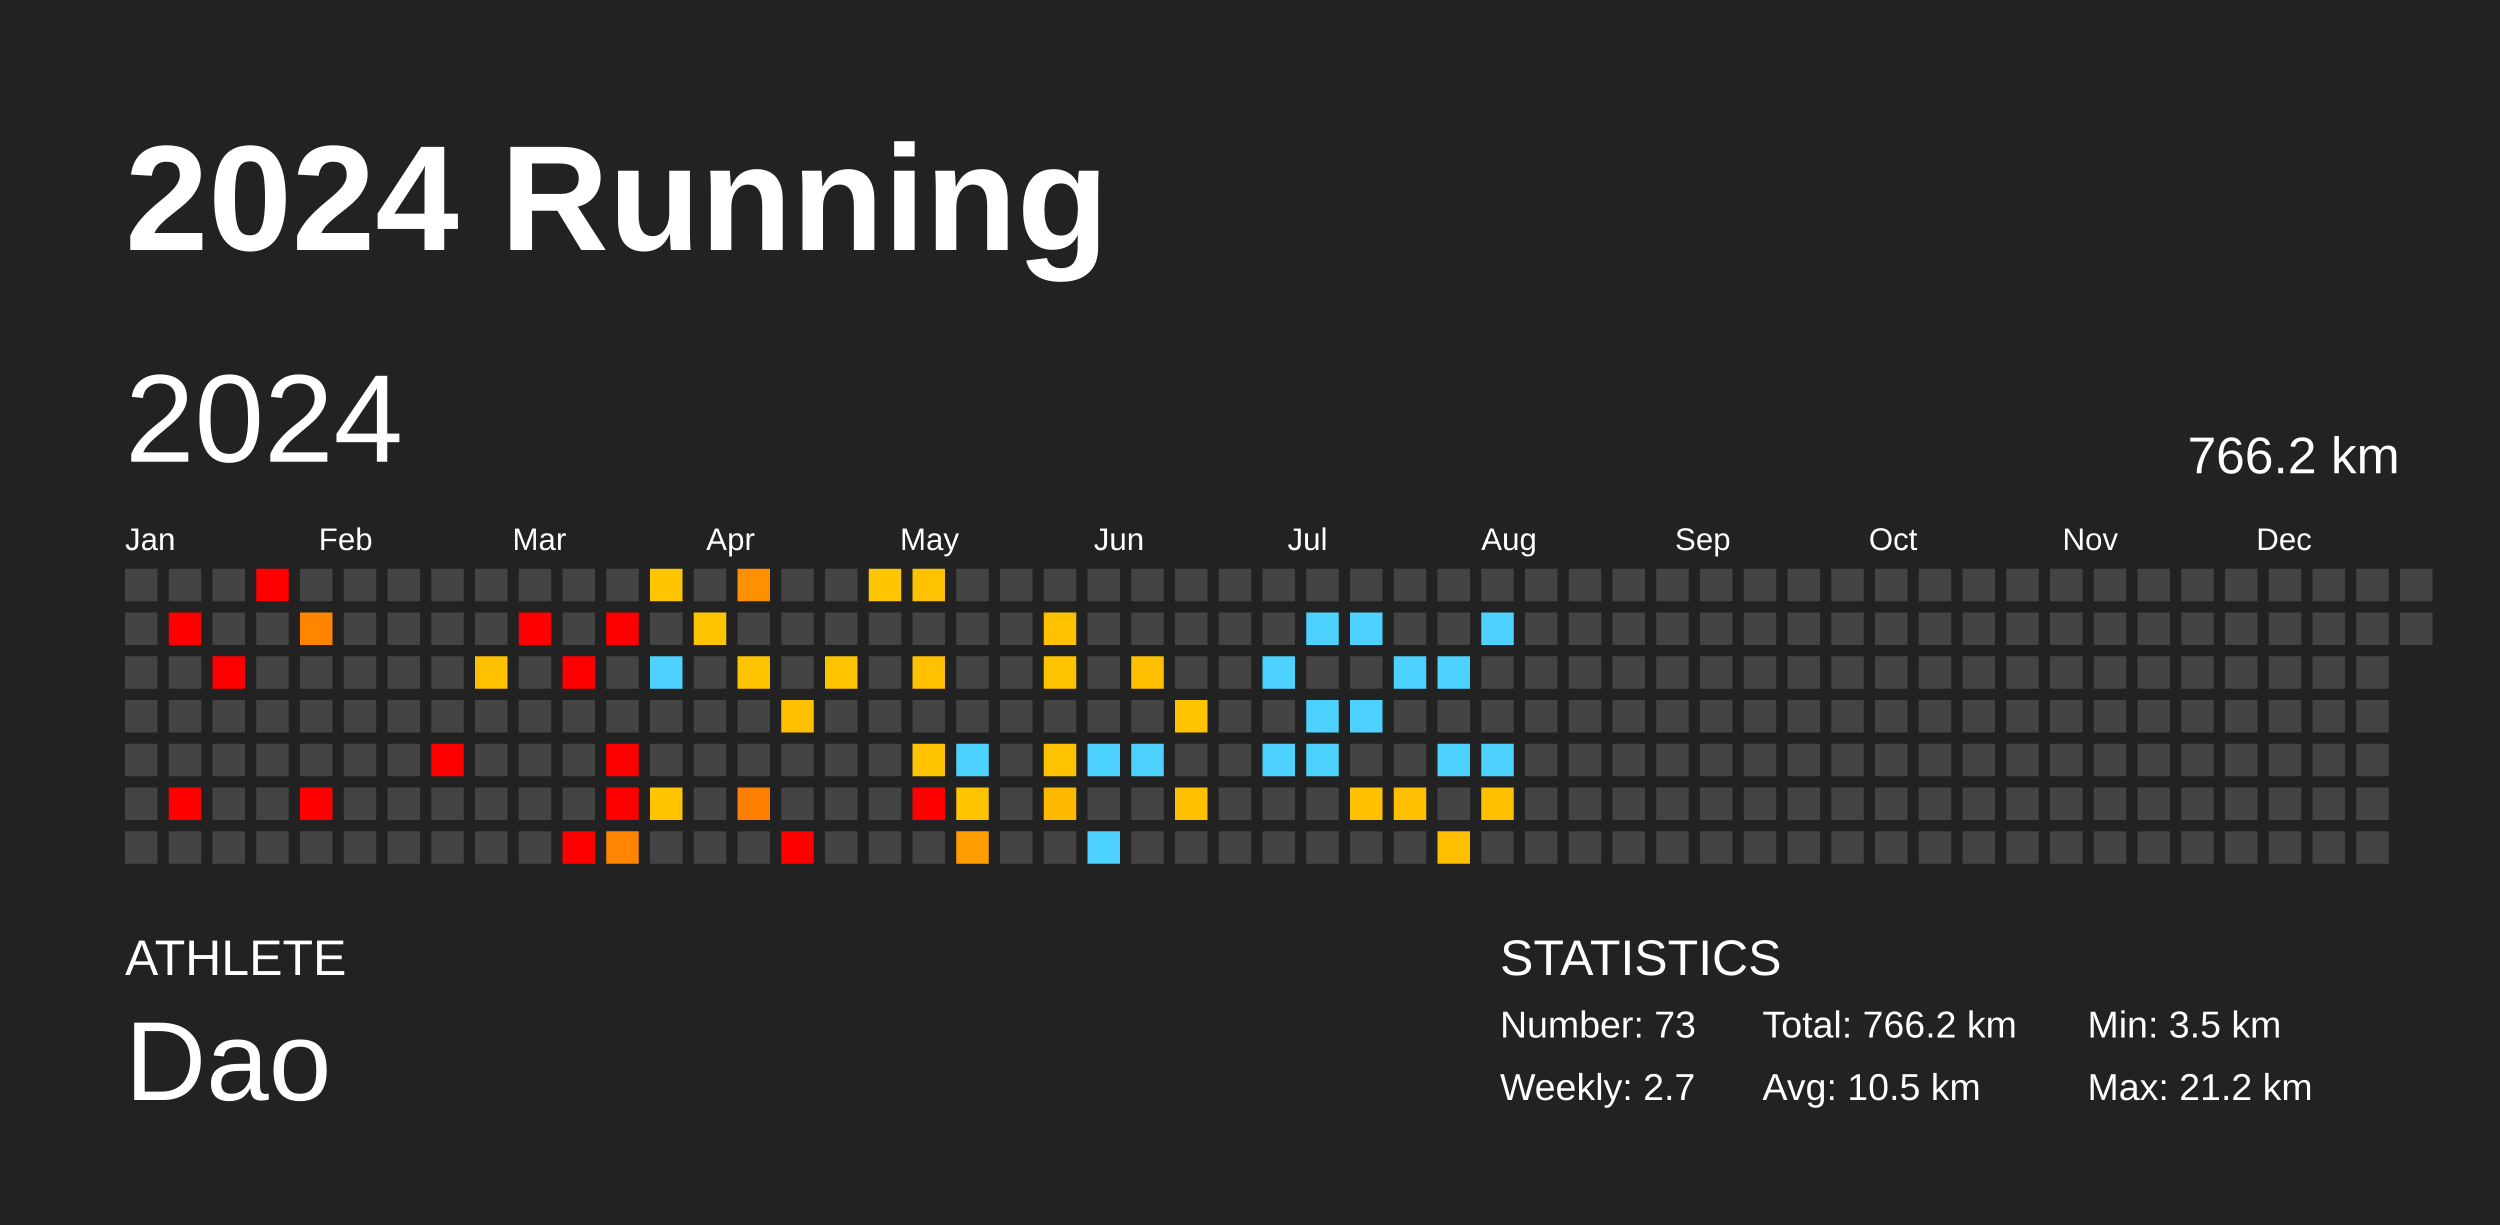
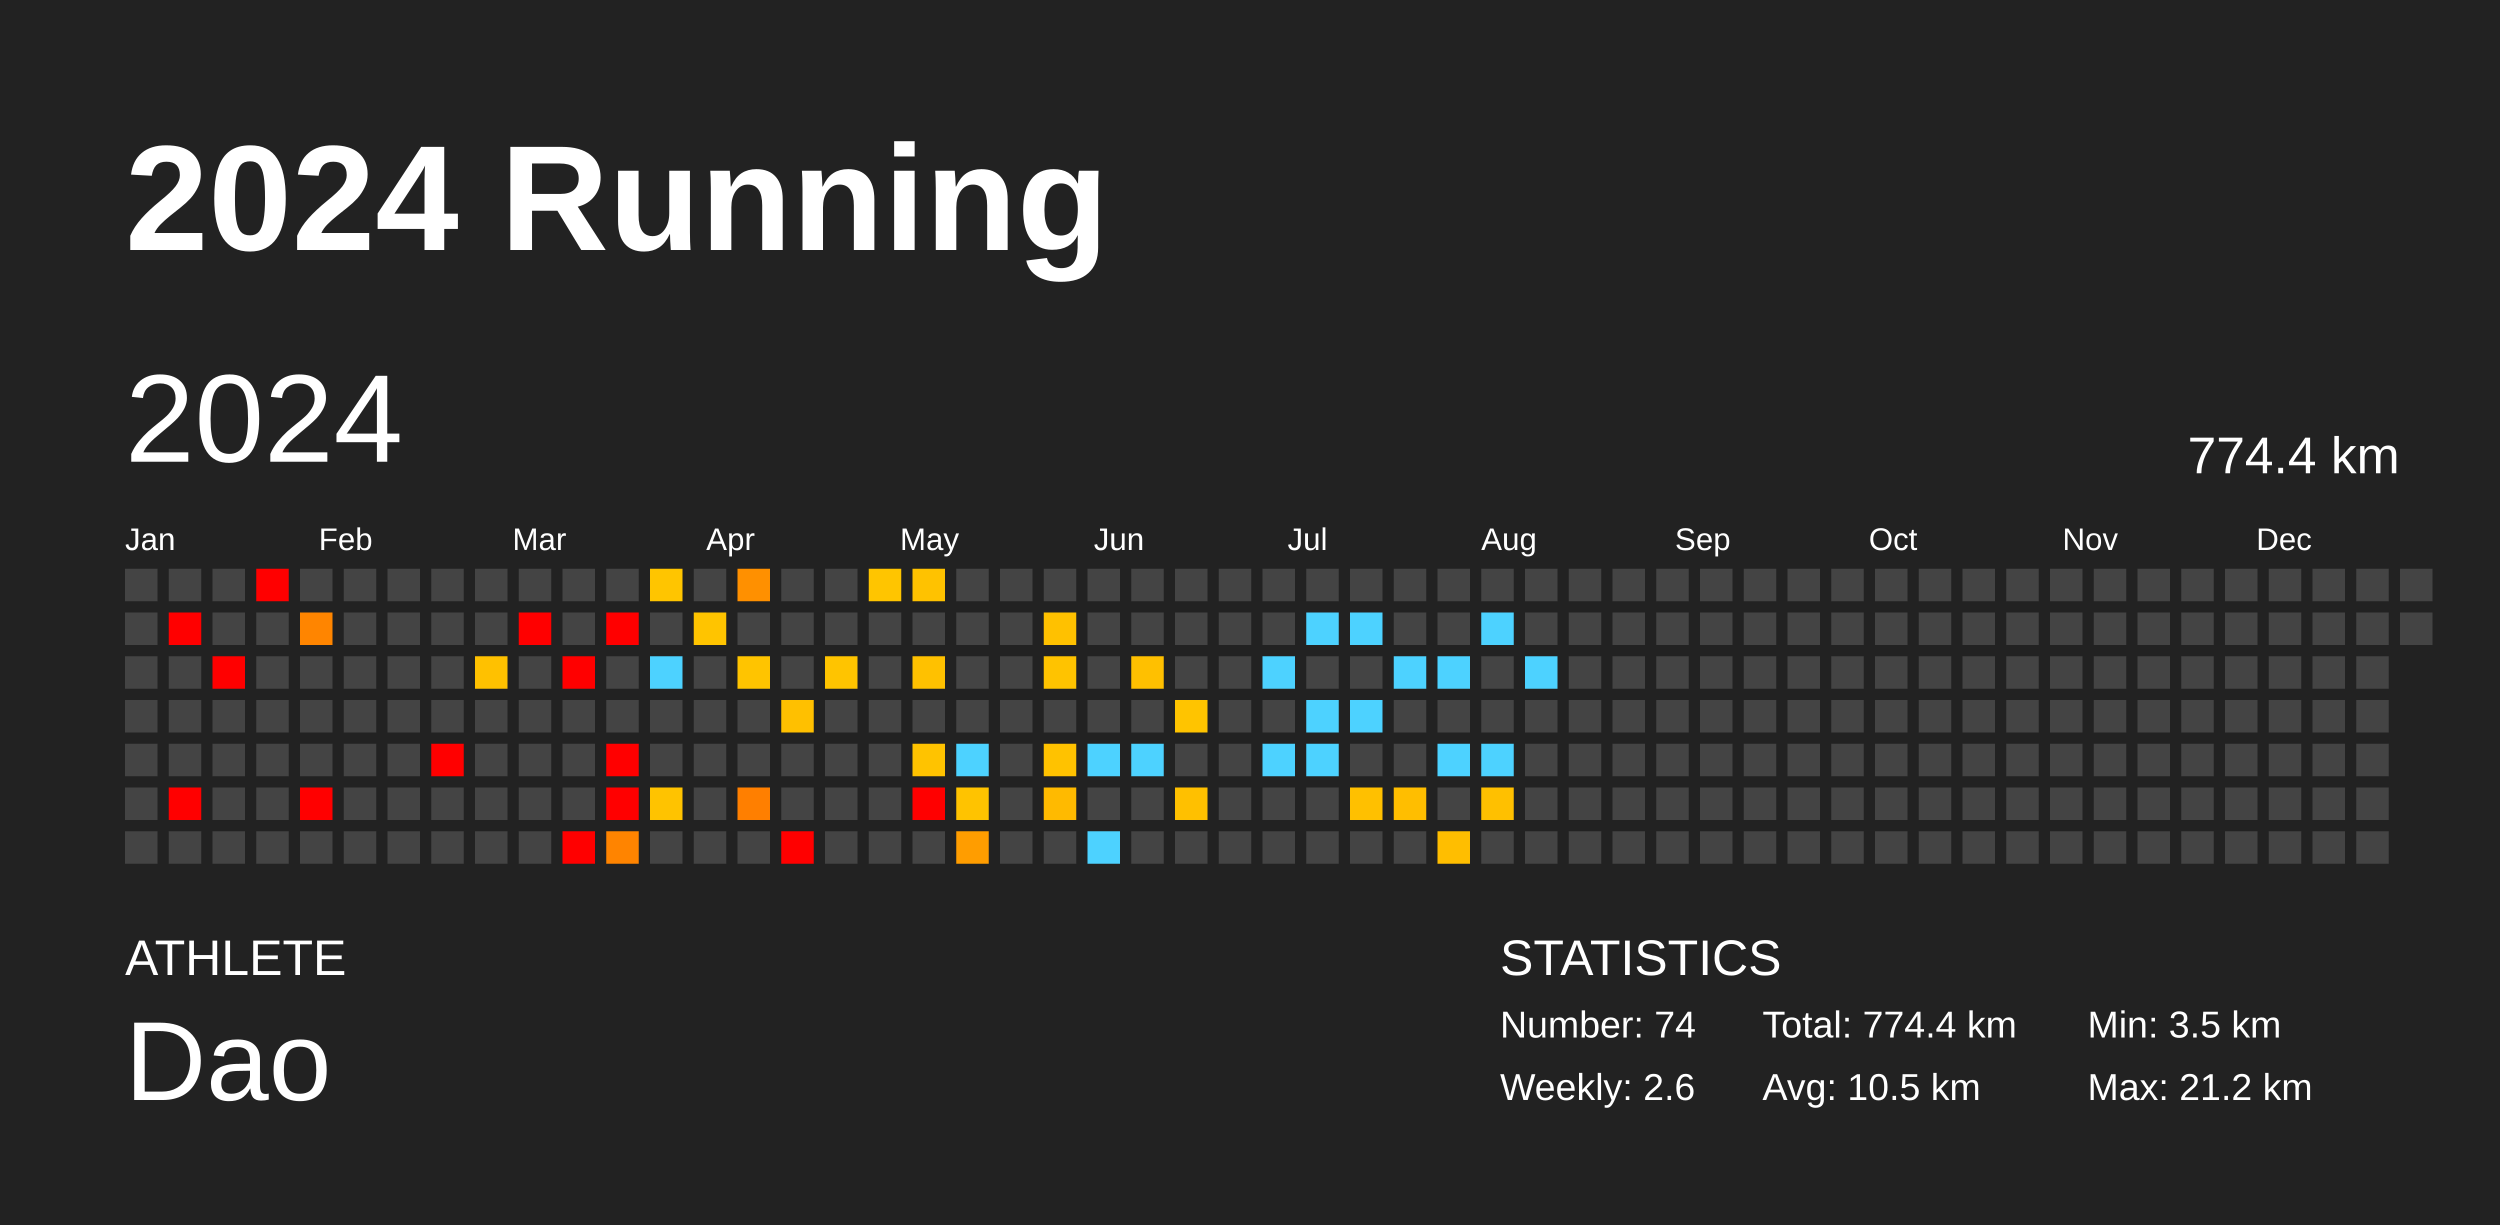
<svg xmlns="http://www.w3.org/2000/svg" baseProfile="full" height="98mm" version="1.1" viewBox="0,0,200,98" width="200mm">
  <defs />
  <rect fill="#222222" height="98" width="200" x="0" y="0" />
  <text fill="#FFFFFF" style="font-size:12px; font-family:Arial; font-weight:bold;" x="10" y="20">2024 Running</text>
  <text fill="#FFFFFF" style="font-size:4px; font-family:Arial" x="10" y="78">ATHLETE</text>
  <text fill="#FFFFFF" style="font-size:9px; font-family:Arial" x="10" y="88">Dao</text>
  <text fill="#FFFFFF" style="font-size:4px; font-family:Arial" x="120" y="78">STATISTICS</text>
-   <text fill="#FFFFFF" style="font-size:3px; font-family:Arial" x="120" y="83">Number: 73</text>
-   <text fill="#FFFFFF" style="font-size:3px; font-family:Arial" x="120" y="88">Weekly: 2.7</text>
-   <text fill="#FFFFFF" style="font-size:3px; font-family:Arial" x="141" y="83">Total: 766.2 km</text>
+   <text fill="#FFFFFF" style="font-size:3px; font-family:Arial" x="120" y="83">Number: 74</text>
+   <text fill="#FFFFFF" style="font-size:3px; font-family:Arial" x="120" y="88">Weekly: 2.6</text>
+   <text fill="#FFFFFF" style="font-size:3px; font-family:Arial" x="141" y="83">Total: 774.4 km</text>
  <text fill="#FFFFFF" style="font-size:3px; font-family:Arial" x="141" y="88">Avg: 10.5 km</text>
  <text fill="#FFFFFF" style="font-size:3px; font-family:Arial" x="167" y="83">Min: 3.5 km</text>
  <text fill="#FFFFFF" style="font-size:3px; font-family:Arial" x="167" y="88">Max: 21.2 km</text>
  <text dominant-baseline="hanging" fill="#FFFFFF" style="font-size:10.0px; font-family:Arial;" x="10" y="30">2024</text>
-   <text dominant-baseline="hanging" fill="#FFFFFF" style="font-size:4.125px; font-family:Arial;" x="175" y="35">766.2 km</text>
+   <text dominant-baseline="hanging" fill="#FFFFFF" style="font-size:4.125px; font-family:Arial;" x="175" y="35">774.4 km</text>
  <text fill="#FFFFFF" style="font-size:2.5px; font-family:Arial" x="10.0" y="44">Jan</text>
  <text fill="#FFFFFF" style="font-size:2.5px; font-family:Arial" x="25.5" y="44">Feb</text>
  <text fill="#FFFFFF" style="font-size:2.5px; font-family:Arial" x="41.0" y="44">Mar</text>
  <text fill="#FFFFFF" style="font-size:2.5px; font-family:Arial" x="56.5" y="44">Apr</text>
  <text fill="#FFFFFF" style="font-size:2.5px; font-family:Arial" x="72.0" y="44">May</text>
  <text fill="#FFFFFF" style="font-size:2.5px; font-family:Arial" x="87.5" y="44">Jun</text>
  <text fill="#FFFFFF" style="font-size:2.5px; font-family:Arial" x="103.0" y="44">Jul</text>
  <text fill="#FFFFFF" style="font-size:2.5px; font-family:Arial" x="118.5" y="44">Aug</text>
  <text fill="#FFFFFF" style="font-size:2.5px; font-family:Arial" x="134.0" y="44">Sep</text>
  <text fill="#FFFFFF" style="font-size:2.5px; font-family:Arial" x="149.5" y="44">Oct</text>
  <text fill="#FFFFFF" style="font-size:2.5px; font-family:Arial" x="165.0" y="44">Nov</text>
  <text fill="#FFFFFF" style="font-size:2.5px; font-family:Arial" x="180.5" y="44">Dec</text>
  <rect fill="#444444" height="2.6" width="2.6" x="10.0" y="45.5" />
  <rect fill="#444444" height="2.6" width="2.6" x="10.0" y="49.0" />
  <rect fill="#444444" height="2.6" width="2.6" x="10.0" y="52.5" />
  <rect fill="#444444" height="2.6" width="2.6" x="10.0" y="56.0" />
  <rect fill="#444444" height="2.6" width="2.6" x="10.0" y="59.5" />
  <rect fill="#444444" height="2.6" width="2.6" x="10.0" y="63.0" />
  <rect fill="#444444" height="2.6" width="2.6" x="10.0" y="66.5" />
  <rect fill="#444444" height="2.6" width="2.6" x="13.5" y="45.5" />
  <rect fill="red" height="2.6" width="2.6" x="13.5" y="49.0" />
  <rect fill="#444444" height="2.6" width="2.6" x="13.5" y="52.5" />
  <rect fill="#444444" height="2.6" width="2.6" x="13.5" y="56.0" />
  <rect fill="#444444" height="2.6" width="2.6" x="13.5" y="59.5" />
  <rect fill="red" height="2.6" width="2.6" x="13.5" y="63.0" />
  <rect fill="#444444" height="2.6" width="2.6" x="13.5" y="66.5" />
  <rect fill="#444444" height="2.6" width="2.6" x="17.0" y="45.5" />
  <rect fill="#444444" height="2.6" width="2.6" x="17.0" y="49.0" />
  <rect fill="red" height="2.6" width="2.6" x="17.0" y="52.5" />
  <rect fill="#444444" height="2.6" width="2.6" x="17.0" y="56.0" />
  <rect fill="#444444" height="2.6" width="2.6" x="17.0" y="59.5" />
  <rect fill="#444444" height="2.6" width="2.6" x="17.0" y="63.0" />
  <rect fill="#444444" height="2.6" width="2.6" x="17.0" y="66.5" />
  <rect fill="red" height="2.6" width="2.6" x="20.5" y="45.5" />
  <rect fill="#444444" height="2.6" width="2.6" x="20.5" y="49.0" />
  <rect fill="#444444" height="2.6" width="2.6" x="20.5" y="52.5" />
  <rect fill="#444444" height="2.6" width="2.6" x="20.5" y="56.0" />
  <rect fill="#444444" height="2.6" width="2.6" x="20.5" y="59.5" />
  <rect fill="#444444" height="2.6" width="2.6" x="20.5" y="63.0" />
  <rect fill="#444444" height="2.6" width="2.6" x="20.5" y="66.5" />
  <rect fill="#444444" height="2.6" width="2.6" x="24.0" y="45.5" />
  <rect fill="#ff8500" height="2.6" width="2.6" x="24.0" y="49.0" />
  <rect fill="#444444" height="2.6" width="2.6" x="24.0" y="52.5" />
  <rect fill="#444444" height="2.6" width="2.6" x="24.0" y="56.0" />
  <rect fill="#444444" height="2.6" width="2.6" x="24.0" y="59.5" />
  <rect fill="red" height="2.6" width="2.6" x="24.0" y="63.0" />
  <rect fill="#444444" height="2.6" width="2.6" x="24.0" y="66.5" />
  <rect fill="#444444" height="2.6" width="2.6" x="27.5" y="45.5" />
  <rect fill="#444444" height="2.6" width="2.6" x="27.5" y="49.0" />
  <rect fill="#444444" height="2.6" width="2.6" x="27.5" y="52.5" />
  <rect fill="#444444" height="2.6" width="2.6" x="27.5" y="56.0" />
  <rect fill="#444444" height="2.6" width="2.6" x="27.5" y="59.5" />
  <rect fill="#444444" height="2.6" width="2.6" x="27.5" y="63.0" />
  <rect fill="#444444" height="2.6" width="2.6" x="27.5" y="66.5" />
  <rect fill="#444444" height="2.6" width="2.6" x="31.0" y="45.5" />
  <rect fill="#444444" height="2.6" width="2.6" x="31.0" y="49.0" />
  <rect fill="#444444" height="2.6" width="2.6" x="31.0" y="52.5" />
  <rect fill="#444444" height="2.6" width="2.6" x="31.0" y="56.0" />
  <rect fill="#444444" height="2.6" width="2.6" x="31.0" y="59.5" />
  <rect fill="#444444" height="2.6" width="2.6" x="31.0" y="63.0" />
  <rect fill="#444444" height="2.6" width="2.6" x="31.0" y="66.5" />
  <rect fill="#444444" height="2.6" width="2.6" x="34.5" y="45.5" />
  <rect fill="#444444" height="2.6" width="2.6" x="34.5" y="49.0" />
  <rect fill="#444444" height="2.6" width="2.6" x="34.5" y="52.5" />
  <rect fill="#444444" height="2.6" width="2.6" x="34.5" y="56.0" />
  <rect fill="red" height="2.6" width="2.6" x="34.5" y="59.5" />
  <rect fill="#444444" height="2.6" width="2.6" x="34.5" y="63.0" />
  <rect fill="#444444" height="2.6" width="2.6" x="34.5" y="66.5" />
  <rect fill="#444444" height="2.6" width="2.6" x="38.0" y="45.5" />
  <rect fill="#444444" height="2.6" width="2.6" x="38.0" y="49.0" />
  <rect fill="#ffc100" height="2.6" width="2.6" x="38.0" y="52.5" />
  <rect fill="#444444" height="2.6" width="2.6" x="38.0" y="56.0" />
  <rect fill="#444444" height="2.6" width="2.6" x="38.0" y="59.5" />
  <rect fill="#444444" height="2.6" width="2.6" x="38.0" y="63.0" />
  <rect fill="#444444" height="2.6" width="2.6" x="38.0" y="66.5" />
  <rect fill="#444444" height="2.6" width="2.6" x="41.5" y="45.5" />
  <rect fill="red" height="2.6" width="2.6" x="41.5" y="49.0" />
  <rect fill="#444444" height="2.6" width="2.6" x="41.5" y="52.5" />
  <rect fill="#444444" height="2.6" width="2.6" x="41.5" y="56.0" />
  <rect fill="#444444" height="2.6" width="2.6" x="41.5" y="59.5" />
  <rect fill="#444444" height="2.6" width="2.6" x="41.5" y="63.0" />
  <rect fill="#444444" height="2.6" width="2.6" x="41.5" y="66.5" />
  <rect fill="#444444" height="2.6" width="2.6" x="45.0" y="45.5" />
  <rect fill="#444444" height="2.6" width="2.6" x="45.0" y="49.0" />
  <rect fill="red" height="2.6" width="2.6" x="45.0" y="52.5" />
  <rect fill="#444444" height="2.6" width="2.6" x="45.0" y="56.0" />
  <rect fill="#444444" height="2.6" width="2.6" x="45.0" y="59.5" />
  <rect fill="#444444" height="2.6" width="2.6" x="45.0" y="63.0" />
  <rect fill="red" height="2.6" width="2.6" x="45.0" y="66.5" />
  <rect fill="#444444" height="2.6" width="2.6" x="48.5" y="45.5" />
  <rect fill="red" height="2.6" width="2.6" x="48.5" y="49.0" />
  <rect fill="#444444" height="2.6" width="2.6" x="48.5" y="52.5" />
  <rect fill="#444444" height="2.6" width="2.6" x="48.5" y="56.0" />
  <rect fill="red" height="2.6" width="2.6" x="48.5" y="59.5" />
  <rect fill="red" height="2.6" width="2.6" x="48.5" y="63.0" />
  <rect fill="#ff8400" height="2.6" width="2.6" x="48.5" y="66.5" />
  <rect fill="#ffc500" height="2.6" width="2.6" x="52.0" y="45.5" />
  <rect fill="#444444" height="2.6" width="2.6" x="52.0" y="49.0" />
  <rect fill="#4dd2ff" height="2.6" width="2.6" x="52.0" y="52.5" />
  <rect fill="#444444" height="2.6" width="2.6" x="52.0" y="56.0" />
  <rect fill="#444444" height="2.6" width="2.6" x="52.0" y="59.5" />
  <rect fill="#ffc300" height="2.6" width="2.6" x="52.0" y="63.0" />
  <rect fill="#444444" height="2.6" width="2.6" x="52.0" y="66.5" />
  <rect fill="#444444" height="2.6" width="2.6" x="55.5" y="45.5" />
  <rect fill="#ffc400" height="2.6" width="2.6" x="55.5" y="49.0" />
  <rect fill="#444444" height="2.6" width="2.6" x="55.5" y="52.5" />
  <rect fill="#444444" height="2.6" width="2.6" x="55.5" y="56.0" />
  <rect fill="#444444" height="2.6" width="2.6" x="55.5" y="59.5" />
  <rect fill="#444444" height="2.6" width="2.6" x="55.5" y="63.0" />
  <rect fill="#444444" height="2.6" width="2.6" x="55.5" y="66.5" />
  <rect fill="#ff9000" height="2.6" width="2.6" x="59.0" y="45.5" />
  <rect fill="#444444" height="2.6" width="2.6" x="59.0" y="49.0" />
  <rect fill="#ffc400" height="2.6" width="2.6" x="59.0" y="52.5" />
  <rect fill="#444444" height="2.6" width="2.6" x="59.0" y="56.0" />
  <rect fill="#444444" height="2.6" width="2.6" x="59.0" y="59.5" />
  <rect fill="#ff7f00" height="2.6" width="2.6" x="59.0" y="63.0" />
  <rect fill="#444444" height="2.6" width="2.6" x="59.0" y="66.5" />
  <rect fill="#444444" height="2.6" width="2.6" x="62.5" y="45.5" />
  <rect fill="#444444" height="2.6" width="2.6" x="62.5" y="49.0" />
  <rect fill="#444444" height="2.6" width="2.6" x="62.5" y="52.5" />
  <rect fill="#ffc000" height="2.6" width="2.6" x="62.5" y="56.0" />
  <rect fill="#444444" height="2.6" width="2.6" x="62.5" y="59.5" />
  <rect fill="#444444" height="2.6" width="2.6" x="62.5" y="63.0" />
  <rect fill="red" height="2.6" width="2.6" x="62.5" y="66.5" />
  <rect fill="#444444" height="2.6" width="2.6" x="66.0" y="45.5" />
  <rect fill="#444444" height="2.6" width="2.6" x="66.0" y="49.0" />
  <rect fill="#ffc400" height="2.6" width="2.6" x="66.0" y="52.5" />
  <rect fill="#444444" height="2.6" width="2.6" x="66.0" y="56.0" />
  <rect fill="#444444" height="2.6" width="2.6" x="66.0" y="59.5" />
  <rect fill="#444444" height="2.6" width="2.6" x="66.0" y="63.0" />
  <rect fill="#444444" height="2.6" width="2.6" x="66.0" y="66.5" />
  <rect fill="#ffc500" height="2.6" width="2.6" x="69.5" y="45.5" />
  <rect fill="#444444" height="2.6" width="2.6" x="69.5" y="49.0" />
  <rect fill="#444444" height="2.6" width="2.6" x="69.5" y="52.5" />
  <rect fill="#444444" height="2.6" width="2.6" x="69.5" y="56.0" />
  <rect fill="#444444" height="2.6" width="2.6" x="69.5" y="59.5" />
  <rect fill="#444444" height="2.6" width="2.6" x="69.5" y="63.0" />
  <rect fill="#444444" height="2.6" width="2.6" x="69.5" y="66.5" />
  <rect fill="#ffc200" height="2.6" width="2.6" x="73.0" y="45.5" />
  <rect fill="#444444" height="2.6" width="2.6" x="73.0" y="49.0" />
  <rect fill="#ffc100" height="2.6" width="2.6" x="73.0" y="52.5" />
  <rect fill="#444444" height="2.6" width="2.6" x="73.0" y="56.0" />
  <rect fill="#ffc300" height="2.6" width="2.6" x="73.0" y="59.5" />
  <rect fill="red" height="2.6" width="2.6" x="73.0" y="63.0" />
  <rect fill="#444444" height="2.6" width="2.6" x="73.0" y="66.5" />
  <rect fill="#444444" height="2.6" width="2.6" x="76.5" y="45.5" />
  <rect fill="#444444" height="2.6" width="2.6" x="76.5" y="49.0" />
  <rect fill="#444444" height="2.6" width="2.6" x="76.5" y="52.5" />
  <rect fill="#444444" height="2.6" width="2.6" x="76.5" y="56.0" />
  <rect fill="#4dd2ff" height="2.6" width="2.6" x="76.5" y="59.5" />
  <rect fill="#ffc300" height="2.6" width="2.6" x="76.5" y="63.0" />
  <rect fill="#ff9d00" height="2.6" width="2.6" x="76.5" y="66.5" />
  <rect fill="#444444" height="2.6" width="2.6" x="80.0" y="45.5" />
  <rect fill="#444444" height="2.6" width="2.6" x="80.0" y="49.0" />
  <rect fill="#444444" height="2.6" width="2.6" x="80.0" y="52.5" />
  <rect fill="#444444" height="2.6" width="2.6" x="80.0" y="56.0" />
  <rect fill="#444444" height="2.6" width="2.6" x="80.0" y="59.5" />
  <rect fill="#444444" height="2.6" width="2.6" x="80.0" y="63.0" />
  <rect fill="#444444" height="2.6" width="2.6" x="80.0" y="66.5" />
  <rect fill="#444444" height="2.6" width="2.6" x="83.5" y="45.5" />
  <rect fill="#ffc100" height="2.6" width="2.6" x="83.5" y="49.0" />
  <rect fill="#ffc300" height="2.6" width="2.6" x="83.5" y="52.5" />
  <rect fill="#444444" height="2.6" width="2.6" x="83.5" y="56.0" />
  <rect fill="#ffc200" height="2.6" width="2.6" x="83.5" y="59.5" />
  <rect fill="#ffba00" height="2.6" width="2.6" x="83.5" y="63.0" />
  <rect fill="#444444" height="2.6" width="2.6" x="83.5" y="66.5" />
  <rect fill="#444444" height="2.6" width="2.6" x="87.0" y="45.5" />
  <rect fill="#444444" height="2.6" width="2.6" x="87.0" y="49.0" />
  <rect fill="#444444" height="2.6" width="2.6" x="87.0" y="52.5" />
  <rect fill="#444444" height="2.6" width="2.6" x="87.0" y="56.0" />
  <rect fill="#4dd2ff" height="2.6" width="2.6" x="87.0" y="59.5" />
  <rect fill="#444444" height="2.6" width="2.6" x="87.0" y="63.0" />
  <rect fill="#4dd2ff" height="2.6" width="2.6" x="87.0" y="66.5" />
  <rect fill="#444444" height="2.6" width="2.6" x="90.5" y="45.5" />
  <rect fill="#444444" height="2.6" width="2.6" x="90.5" y="49.0" />
  <rect fill="#ffc000" height="2.6" width="2.6" x="90.5" y="52.5" />
  <rect fill="#444444" height="2.6" width="2.6" x="90.5" y="56.0" />
  <rect fill="#4dd2ff" height="2.6" width="2.6" x="90.5" y="59.5" />
  <rect fill="#444444" height="2.6" width="2.6" x="90.5" y="63.0" />
  <rect fill="#444444" height="2.6" width="2.6" x="90.5" y="66.5" />
  <rect fill="#444444" height="2.6" width="2.6" x="94.0" y="45.5" />
  <rect fill="#444444" height="2.6" width="2.6" x="94.0" y="49.0" />
  <rect fill="#444444" height="2.6" width="2.6" x="94.0" y="52.5" />
  <rect fill="#ffc400" height="2.6" width="2.6" x="94.0" y="56.0" />
  <rect fill="#444444" height="2.6" width="2.6" x="94.0" y="59.5" />
  <rect fill="#ffc000" height="2.6" width="2.6" x="94.0" y="63.0" />
  <rect fill="#444444" height="2.6" width="2.6" x="94.0" y="66.5" />
  <rect fill="#444444" height="2.6" width="2.6" x="97.5" y="45.5" />
  <rect fill="#444444" height="2.6" width="2.6" x="97.5" y="49.0" />
  <rect fill="#444444" height="2.6" width="2.6" x="97.5" y="52.5" />
  <rect fill="#444444" height="2.6" width="2.6" x="97.5" y="56.0" />
  <rect fill="#444444" height="2.6" width="2.6" x="97.5" y="59.5" />
  <rect fill="#444444" height="2.6" width="2.6" x="97.5" y="63.0" />
  <rect fill="#444444" height="2.6" width="2.6" x="97.5" y="66.5" />
  <rect fill="#444444" height="2.6" width="2.6" x="101.0" y="45.5" />
  <rect fill="#444444" height="2.6" width="2.6" x="101.0" y="49.0" />
  <rect fill="#4dd2ff" height="2.6" width="2.6" x="101.0" y="52.5" />
  <rect fill="#444444" height="2.6" width="2.6" x="101.0" y="56.0" />
  <rect fill="#4dd2ff" height="2.6" width="2.6" x="101.0" y="59.5" />
  <rect fill="#444444" height="2.6" width="2.6" x="101.0" y="63.0" />
  <rect fill="#444444" height="2.6" width="2.6" x="101.0" y="66.5" />
  <rect fill="#444444" height="2.6" width="2.6" x="104.5" y="45.5" />
  <rect fill="#4dd2ff" height="2.6" width="2.6" x="104.5" y="49.0" />
  <rect fill="#444444" height="2.6" width="2.6" x="104.5" y="52.5" />
  <rect fill="#4dd2ff" height="2.6" width="2.6" x="104.5" y="56.0" />
  <rect fill="#4dd2ff" height="2.6" width="2.6" x="104.5" y="59.5" />
  <rect fill="#444444" height="2.6" width="2.6" x="104.5" y="63.0" />
  <rect fill="#444444" height="2.6" width="2.6" x="104.5" y="66.5" />
  <rect fill="#444444" height="2.6" width="2.6" x="108.0" y="45.5" />
  <rect fill="#4dd2ff" height="2.6" width="2.6" x="108.0" y="49.0" />
  <rect fill="#444444" height="2.6" width="2.6" x="108.0" y="52.5" />
  <rect fill="#4dd2ff" height="2.6" width="2.6" x="108.0" y="56.0" />
  <rect fill="#444444" height="2.6" width="2.6" x="108.0" y="59.5" />
  <rect fill="#ffc000" height="2.6" width="2.6" x="108.0" y="63.0" />
  <rect fill="#444444" height="2.6" width="2.6" x="108.0" y="66.5" />
  <rect fill="#444444" height="2.6" width="2.6" x="111.5" y="45.5" />
  <rect fill="#444444" height="2.6" width="2.6" x="111.5" y="49.0" />
  <rect fill="#4dd2ff" height="2.6" width="2.6" x="111.5" y="52.5" />
  <rect fill="#444444" height="2.6" width="2.6" x="111.5" y="56.0" />
  <rect fill="#444444" height="2.6" width="2.6" x="111.5" y="59.5" />
  <rect fill="#ffbe00" height="2.6" width="2.6" x="111.5" y="63.0" />
  <rect fill="#444444" height="2.6" width="2.6" x="111.5" y="66.5" />
  <rect fill="#444444" height="2.6" width="2.6" x="115.0" y="45.5" />
  <rect fill="#444444" height="2.6" width="2.6" x="115.0" y="49.0" />
  <rect fill="#4dd2ff" height="2.6" width="2.6" x="115.0" y="52.5" />
  <rect fill="#444444" height="2.6" width="2.6" x="115.0" y="56.0" />
  <rect fill="#4dd2ff" height="2.6" width="2.6" x="115.0" y="59.5" />
  <rect fill="#444444" height="2.6" width="2.6" x="115.0" y="63.0" />
  <rect fill="#ffbe00" height="2.6" width="2.6" x="115.0" y="66.5" />
  <rect fill="#444444" height="2.6" width="2.6" x="118.5" y="45.5" />
  <rect fill="#4dd2ff" height="2.6" width="2.6" x="118.5" y="49.0" />
  <rect fill="#444444" height="2.6" width="2.6" x="118.5" y="52.5" />
  <rect fill="#444444" height="2.6" width="2.6" x="118.5" y="56.0" />
  <rect fill="#4dd2ff" height="2.6" width="2.6" x="118.5" y="59.5" />
  <rect fill="#ffc000" height="2.6" width="2.6" x="118.5" y="63.0" />
  <rect fill="#444444" height="2.6" width="2.6" x="118.5" y="66.5" />
  <rect fill="#444444" height="2.6" width="2.6" x="122.0" y="45.5" />
  <rect fill="#444444" height="2.6" width="2.6" x="122.0" y="49.0" />
-   <rect fill="#444444" height="2.6" width="2.6" x="122.0" y="52.5" />
+   <rect fill="#4dd2ff" height="2.6" width="2.6" x="122.0" y="52.5" />
  <rect fill="#444444" height="2.6" width="2.6" x="122.0" y="56.0" />
  <rect fill="#444444" height="2.6" width="2.6" x="122.0" y="59.5" />
  <rect fill="#444444" height="2.6" width="2.6" x="122.0" y="63.0" />
  <rect fill="#444444" height="2.6" width="2.6" x="122.0" y="66.5" />
  <rect fill="#444444" height="2.6" width="2.6" x="125.5" y="45.5" />
  <rect fill="#444444" height="2.6" width="2.6" x="125.5" y="49.0" />
  <rect fill="#444444" height="2.6" width="2.6" x="125.5" y="52.5" />
  <rect fill="#444444" height="2.6" width="2.6" x="125.5" y="56.0" />
  <rect fill="#444444" height="2.6" width="2.6" x="125.5" y="59.5" />
  <rect fill="#444444" height="2.6" width="2.6" x="125.5" y="63.0" />
  <rect fill="#444444" height="2.6" width="2.6" x="125.5" y="66.5" />
  <rect fill="#444444" height="2.6" width="2.6" x="129.0" y="45.5" />
  <rect fill="#444444" height="2.6" width="2.6" x="129.0" y="49.0" />
  <rect fill="#444444" height="2.6" width="2.6" x="129.0" y="52.5" />
  <rect fill="#444444" height="2.6" width="2.6" x="129.0" y="56.0" />
  <rect fill="#444444" height="2.6" width="2.6" x="129.0" y="59.5" />
  <rect fill="#444444" height="2.6" width="2.6" x="129.0" y="63.0" />
  <rect fill="#444444" height="2.6" width="2.6" x="129.0" y="66.5" />
  <rect fill="#444444" height="2.6" width="2.6" x="132.5" y="45.5" />
  <rect fill="#444444" height="2.6" width="2.6" x="132.5" y="49.0" />
  <rect fill="#444444" height="2.6" width="2.6" x="132.5" y="52.5" />
  <rect fill="#444444" height="2.6" width="2.6" x="132.5" y="56.0" />
  <rect fill="#444444" height="2.6" width="2.6" x="132.5" y="59.5" />
  <rect fill="#444444" height="2.6" width="2.6" x="132.5" y="63.0" />
  <rect fill="#444444" height="2.6" width="2.6" x="132.5" y="66.5" />
  <rect fill="#444444" height="2.6" width="2.6" x="136.0" y="45.5" />
  <rect fill="#444444" height="2.6" width="2.6" x="136.0" y="49.0" />
  <rect fill="#444444" height="2.6" width="2.6" x="136.0" y="52.5" />
  <rect fill="#444444" height="2.6" width="2.6" x="136.0" y="56.0" />
  <rect fill="#444444" height="2.6" width="2.6" x="136.0" y="59.5" />
  <rect fill="#444444" height="2.6" width="2.6" x="136.0" y="63.0" />
  <rect fill="#444444" height="2.6" width="2.6" x="136.0" y="66.5" />
  <rect fill="#444444" height="2.6" width="2.6" x="139.5" y="45.5" />
  <rect fill="#444444" height="2.6" width="2.6" x="139.5" y="49.0" />
  <rect fill="#444444" height="2.6" width="2.6" x="139.5" y="52.5" />
  <rect fill="#444444" height="2.6" width="2.6" x="139.5" y="56.0" />
  <rect fill="#444444" height="2.6" width="2.6" x="139.5" y="59.5" />
  <rect fill="#444444" height="2.6" width="2.6" x="139.5" y="63.0" />
  <rect fill="#444444" height="2.6" width="2.6" x="139.5" y="66.5" />
  <rect fill="#444444" height="2.6" width="2.6" x="143.0" y="45.5" />
  <rect fill="#444444" height="2.6" width="2.6" x="143.0" y="49.0" />
  <rect fill="#444444" height="2.6" width="2.6" x="143.0" y="52.5" />
  <rect fill="#444444" height="2.6" width="2.6" x="143.0" y="56.0" />
  <rect fill="#444444" height="2.6" width="2.6" x="143.0" y="59.5" />
  <rect fill="#444444" height="2.6" width="2.6" x="143.0" y="63.0" />
  <rect fill="#444444" height="2.6" width="2.6" x="143.0" y="66.5" />
  <rect fill="#444444" height="2.6" width="2.6" x="146.5" y="45.5" />
  <rect fill="#444444" height="2.6" width="2.6" x="146.5" y="49.0" />
  <rect fill="#444444" height="2.6" width="2.6" x="146.5" y="52.5" />
  <rect fill="#444444" height="2.6" width="2.6" x="146.5" y="56.0" />
  <rect fill="#444444" height="2.6" width="2.6" x="146.5" y="59.5" />
  <rect fill="#444444" height="2.6" width="2.6" x="146.5" y="63.0" />
  <rect fill="#444444" height="2.6" width="2.6" x="146.5" y="66.5" />
  <rect fill="#444444" height="2.6" width="2.6" x="150.0" y="45.5" />
  <rect fill="#444444" height="2.6" width="2.6" x="150.0" y="49.0" />
  <rect fill="#444444" height="2.6" width="2.6" x="150.0" y="52.5" />
  <rect fill="#444444" height="2.6" width="2.6" x="150.0" y="56.0" />
  <rect fill="#444444" height="2.6" width="2.6" x="150.0" y="59.5" />
  <rect fill="#444444" height="2.6" width="2.6" x="150.0" y="63.0" />
  <rect fill="#444444" height="2.6" width="2.6" x="150.0" y="66.5" />
  <rect fill="#444444" height="2.6" width="2.6" x="153.5" y="45.5" />
  <rect fill="#444444" height="2.6" width="2.6" x="153.5" y="49.0" />
  <rect fill="#444444" height="2.6" width="2.6" x="153.5" y="52.5" />
  <rect fill="#444444" height="2.6" width="2.6" x="153.5" y="56.0" />
  <rect fill="#444444" height="2.6" width="2.6" x="153.5" y="59.5" />
  <rect fill="#444444" height="2.6" width="2.6" x="153.5" y="63.0" />
  <rect fill="#444444" height="2.6" width="2.6" x="153.5" y="66.5" />
  <rect fill="#444444" height="2.6" width="2.6" x="157.0" y="45.5" />
  <rect fill="#444444" height="2.6" width="2.6" x="157.0" y="49.0" />
  <rect fill="#444444" height="2.6" width="2.6" x="157.0" y="52.5" />
  <rect fill="#444444" height="2.6" width="2.6" x="157.0" y="56.0" />
  <rect fill="#444444" height="2.6" width="2.6" x="157.0" y="59.5" />
  <rect fill="#444444" height="2.6" width="2.6" x="157.0" y="63.0" />
  <rect fill="#444444" height="2.6" width="2.6" x="157.0" y="66.5" />
  <rect fill="#444444" height="2.6" width="2.6" x="160.5" y="45.5" />
  <rect fill="#444444" height="2.6" width="2.6" x="160.5" y="49.0" />
  <rect fill="#444444" height="2.6" width="2.6" x="160.5" y="52.5" />
  <rect fill="#444444" height="2.6" width="2.6" x="160.5" y="56.0" />
  <rect fill="#444444" height="2.6" width="2.6" x="160.5" y="59.5" />
  <rect fill="#444444" height="2.6" width="2.6" x="160.5" y="63.0" />
  <rect fill="#444444" height="2.6" width="2.6" x="160.5" y="66.5" />
  <rect fill="#444444" height="2.6" width="2.6" x="164.0" y="45.5" />
  <rect fill="#444444" height="2.6" width="2.6" x="164.0" y="49.0" />
  <rect fill="#444444" height="2.6" width="2.6" x="164.0" y="52.5" />
  <rect fill="#444444" height="2.6" width="2.6" x="164.0" y="56.0" />
  <rect fill="#444444" height="2.6" width="2.6" x="164.0" y="59.5" />
  <rect fill="#444444" height="2.6" width="2.6" x="164.0" y="63.0" />
  <rect fill="#444444" height="2.6" width="2.6" x="164.0" y="66.5" />
  <rect fill="#444444" height="2.6" width="2.6" x="167.5" y="45.5" />
  <rect fill="#444444" height="2.6" width="2.6" x="167.5" y="49.0" />
  <rect fill="#444444" height="2.6" width="2.6" x="167.5" y="52.5" />
  <rect fill="#444444" height="2.6" width="2.6" x="167.5" y="56.0" />
  <rect fill="#444444" height="2.6" width="2.6" x="167.5" y="59.5" />
  <rect fill="#444444" height="2.6" width="2.6" x="167.5" y="63.0" />
  <rect fill="#444444" height="2.6" width="2.6" x="167.5" y="66.5" />
  <rect fill="#444444" height="2.6" width="2.6" x="171.0" y="45.5" />
  <rect fill="#444444" height="2.6" width="2.6" x="171.0" y="49.0" />
  <rect fill="#444444" height="2.6" width="2.6" x="171.0" y="52.5" />
  <rect fill="#444444" height="2.6" width="2.6" x="171.0" y="56.0" />
  <rect fill="#444444" height="2.6" width="2.6" x="171.0" y="59.5" />
  <rect fill="#444444" height="2.6" width="2.6" x="171.0" y="63.0" />
  <rect fill="#444444" height="2.6" width="2.6" x="171.0" y="66.5" />
  <rect fill="#444444" height="2.6" width="2.6" x="174.5" y="45.5" />
  <rect fill="#444444" height="2.6" width="2.6" x="174.5" y="49.0" />
  <rect fill="#444444" height="2.6" width="2.6" x="174.5" y="52.5" />
  <rect fill="#444444" height="2.6" width="2.6" x="174.5" y="56.0" />
  <rect fill="#444444" height="2.6" width="2.6" x="174.5" y="59.5" />
  <rect fill="#444444" height="2.6" width="2.6" x="174.5" y="63.0" />
  <rect fill="#444444" height="2.6" width="2.6" x="174.5" y="66.5" />
  <rect fill="#444444" height="2.6" width="2.6" x="178.0" y="45.5" />
  <rect fill="#444444" height="2.6" width="2.6" x="178.0" y="49.0" />
  <rect fill="#444444" height="2.6" width="2.6" x="178.0" y="52.5" />
  <rect fill="#444444" height="2.6" width="2.6" x="178.0" y="56.0" />
  <rect fill="#444444" height="2.6" width="2.6" x="178.0" y="59.5" />
  <rect fill="#444444" height="2.6" width="2.6" x="178.0" y="63.0" />
  <rect fill="#444444" height="2.6" width="2.6" x="178.0" y="66.5" />
  <rect fill="#444444" height="2.6" width="2.6" x="181.5" y="45.5" />
  <rect fill="#444444" height="2.6" width="2.6" x="181.5" y="49.0" />
  <rect fill="#444444" height="2.6" width="2.6" x="181.5" y="52.5" />
  <rect fill="#444444" height="2.6" width="2.6" x="181.5" y="56.0" />
  <rect fill="#444444" height="2.6" width="2.6" x="181.5" y="59.5" />
  <rect fill="#444444" height="2.6" width="2.6" x="181.5" y="63.0" />
  <rect fill="#444444" height="2.6" width="2.6" x="181.5" y="66.5" />
  <rect fill="#444444" height="2.6" width="2.6" x="185.0" y="45.5" />
  <rect fill="#444444" height="2.6" width="2.6" x="185.0" y="49.0" />
  <rect fill="#444444" height="2.6" width="2.6" x="185.0" y="52.5" />
  <rect fill="#444444" height="2.6" width="2.6" x="185.0" y="56.0" />
  <rect fill="#444444" height="2.6" width="2.6" x="185.0" y="59.5" />
  <rect fill="#444444" height="2.6" width="2.6" x="185.0" y="63.0" />
  <rect fill="#444444" height="2.6" width="2.6" x="185.0" y="66.5" />
  <rect fill="#444444" height="2.6" width="2.6" x="188.5" y="45.5" />
  <rect fill="#444444" height="2.6" width="2.6" x="188.5" y="49.0" />
  <rect fill="#444444" height="2.6" width="2.6" x="188.5" y="52.5" />
  <rect fill="#444444" height="2.6" width="2.6" x="188.5" y="56.0" />
  <rect fill="#444444" height="2.6" width="2.6" x="188.5" y="59.5" />
  <rect fill="#444444" height="2.6" width="2.6" x="188.5" y="63.0" />
  <rect fill="#444444" height="2.6" width="2.6" x="188.5" y="66.5" />
  <rect fill="#444444" height="2.6" width="2.6" x="192.0" y="45.5" />
  <rect fill="#444444" height="2.6" width="2.6" x="192.0" y="49.0" />
</svg>
